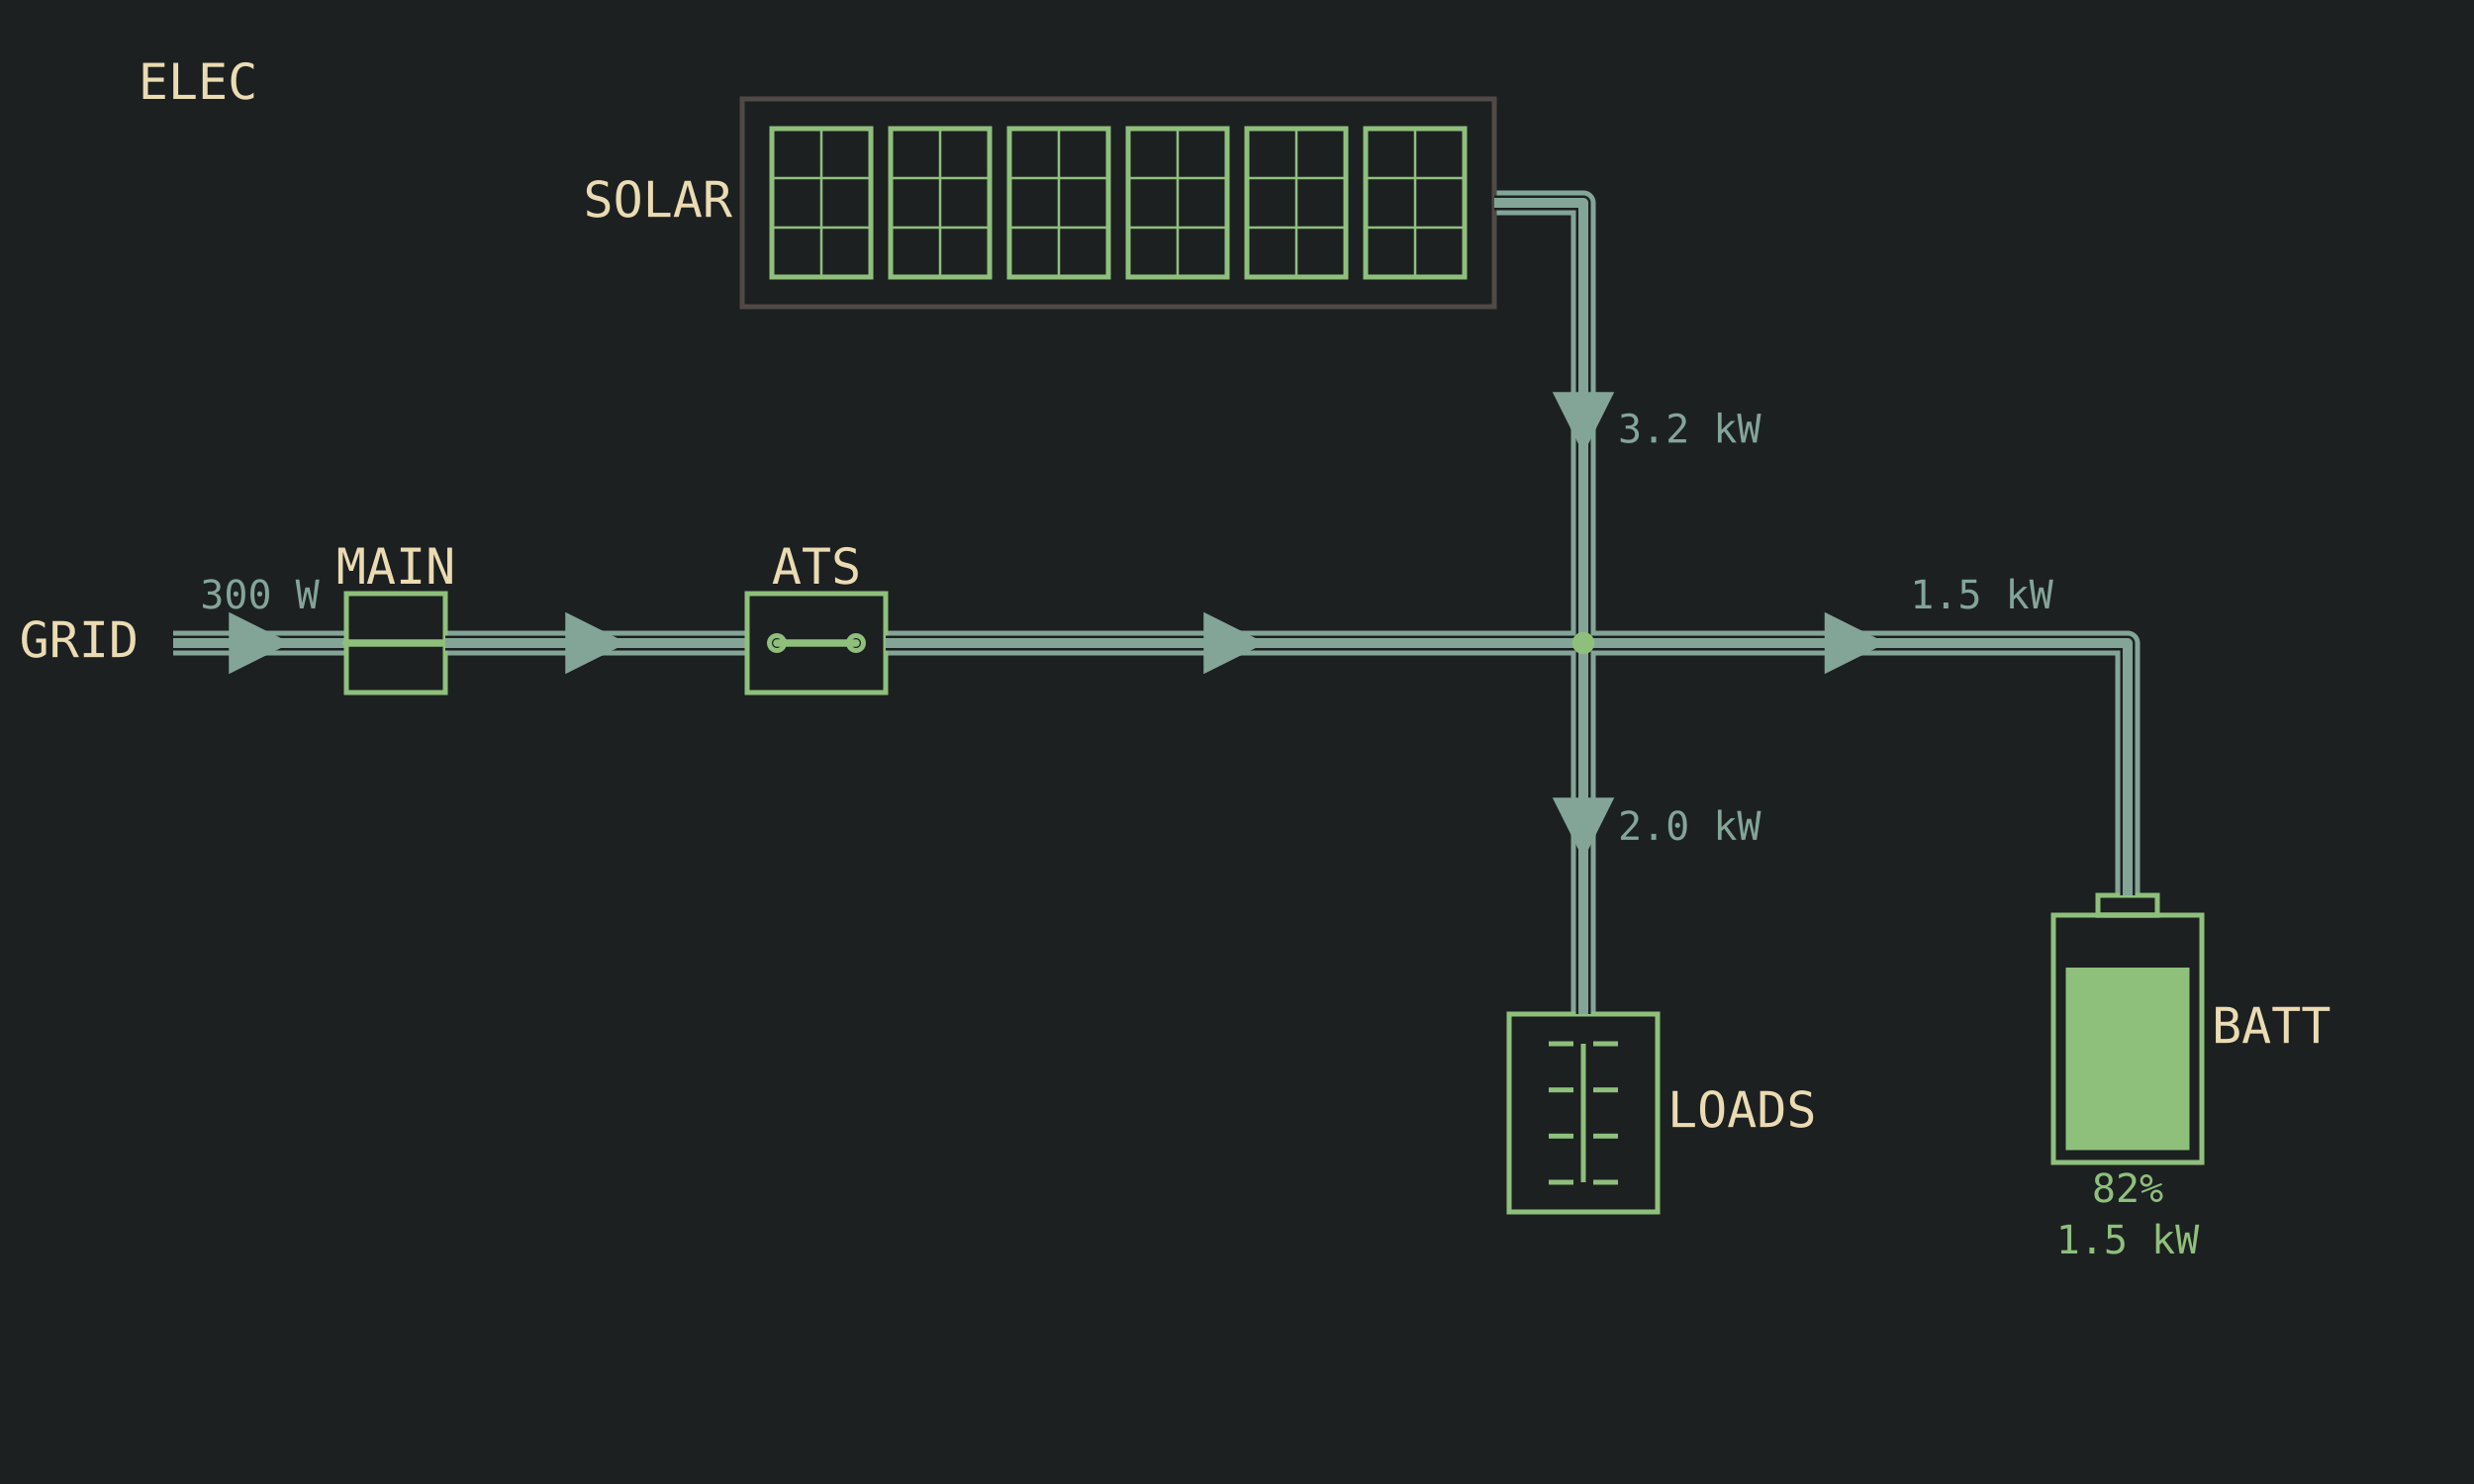
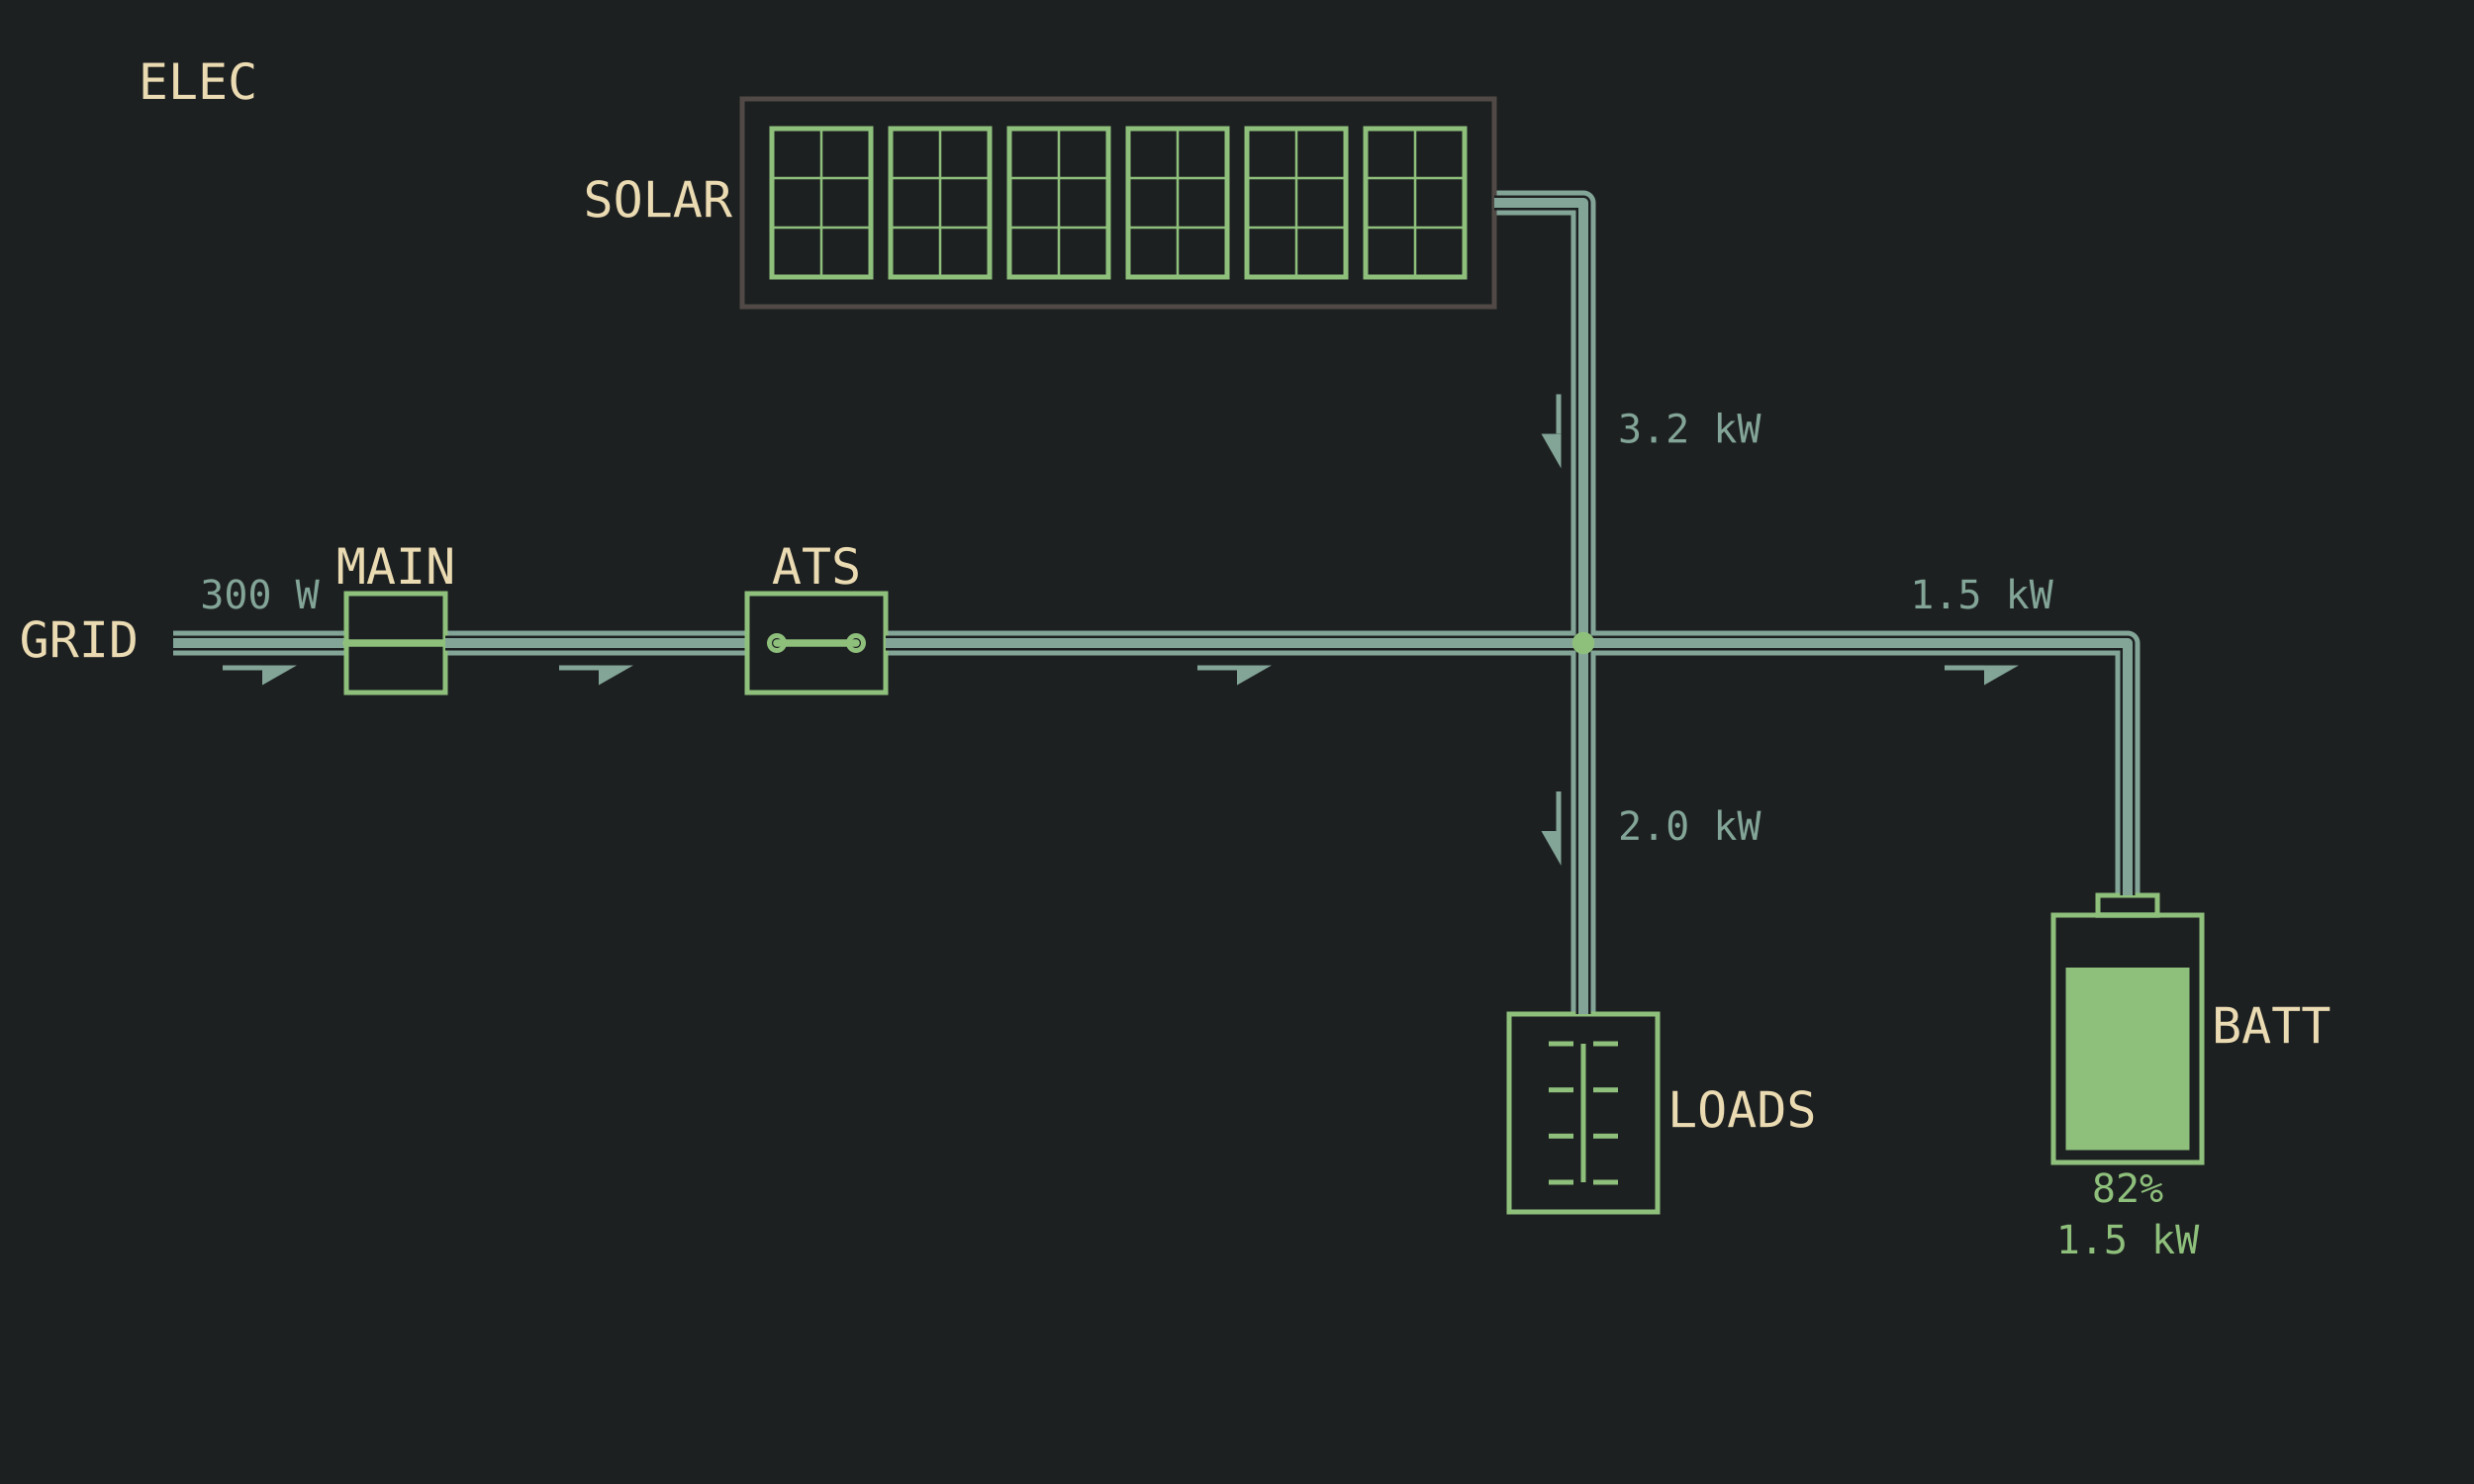
<svg xmlns="http://www.w3.org/2000/svg" viewBox="0 0 1000 600" width="1280" height="768" data-page="electrical" data-theme="lcd">
  <rect x="0" y="0" width="1000" height="600" fill="#1d2021" />
  <g id="casings">
    <g data-for="grid">
      <polyline points="70,260 140,260" fill="none" stroke="#83a598" stroke-width="10" stroke-linejoin="round" />
    </g>
    <g data-for="grid_link">
      <polyline points="180,260 302,260" fill="none" stroke="#83a598" stroke-width="10" stroke-linejoin="round" />
    </g>
    <g data-for="backup_feed">
      <polyline points="358,260 640,260" fill="none" stroke="#83a598" stroke-width="10" stroke-linejoin="round" />
    </g>
    <g data-for="solar">
      <polyline points="604,82 640,82 640,260" fill="none" stroke="#83a598" stroke-width="10" stroke-linejoin="round" />
    </g>
    <g data-for="battery_feed">
      <polyline points="640,260 860,260 860,362" fill="none" stroke="#83a598" stroke-width="10" stroke-linejoin="round" />
    </g>
    <g data-for="load_feed">
      <polyline points="640,260 640,410" fill="none" stroke="#83a598" stroke-width="10" stroke-linejoin="round" />
    </g>
  </g>
  <g id="title">
    <text x="80" y="40" text-anchor="middle" font-family="DejaVu Sans Mono, monospace" font-size="20" fill="#ebdbb2">ELEC</text>
  </g>
  <g id="grid">
    <polyline points="70,260 140,260" fill="none" stroke="#1d2021" stroke-width="6" stroke-linejoin="round" />
    <polyline points="70,260 140,260" fill="none" stroke="#83a598" stroke-width="4" stroke-linejoin="round" />
-     <polygon points="117.5,260 92.5,272.5 92.5,247.5" fill="#83a598" />
+     <line x1="90" y1="270" x2="106" y2="270" stroke="#83a598" stroke-width="2" />
+     <polygon points="120,269 106,269 106,277" fill="#83a598" />
    <text x="56" y="260" text-anchor="end" dominant-baseline="middle" font-family="DejaVu Sans Mono, monospace" font-size="20" fill="#ebdbb2">GRID</text>
    <text x="105" y="246" text-anchor="middle" font-family="DejaVu Sans Mono, monospace" font-size="16" fill="#83a598">300 W</text>
  </g>
  <g id="main_breaker">
    <g>
      <rect x="140" y="240" width="40" height="40" fill="none" stroke="#8ec07c" stroke-width="2" />
      <line x1="140" y1="260" x2="180" y2="260" stroke="#8ec07c" stroke-width="3" stroke-linecap="round" />
    </g>
    <text x="160" y="236" text-anchor="middle" font-family="DejaVu Sans Mono, monospace" font-size="20" fill="#ebdbb2">MAIN</text>
  </g>
  <g id="grid_link">
    <polyline points="180,260 302,260" fill="none" stroke="#1d2021" stroke-width="6" stroke-linejoin="round" />
    <polyline points="180,260 302,260" fill="none" stroke="#83a598" stroke-width="4" stroke-linejoin="round" />
-     <polygon points="253.5,260 228.5,272.5 228.5,247.5" fill="#83a598" />
+     <line x1="226" y1="270" x2="242" y2="270" stroke="#83a598" stroke-width="2" />
+     <polygon points="256,269 242,269 242,277" fill="#83a598" />
  </g>
  <g id="ats">
    <g>
      <rect x="302" y="240" width="56" height="40" fill="none" stroke="#8ec07c" stroke-width="2" />
      <circle cx="314" cy="260" r="3" fill="none" stroke="#8ec07c" stroke-width="2" />
      <circle cx="346" cy="260" r="3" fill="none" stroke="#8ec07c" stroke-width="2" />
      <line x1="346" y1="260" x2="314" y2="260" stroke="#8ec07c" stroke-width="3" stroke-linecap="round" />
    </g>
    <text x="330" y="236" text-anchor="middle" font-family="DejaVu Sans Mono, monospace" font-size="20" fill="#ebdbb2">ATS</text>
  </g>
  <g id="backup_feed">
    <polyline points="358,260 640,260" fill="none" stroke="#1d2021" stroke-width="6" stroke-linejoin="round" />
    <polyline points="358,260 640,260" fill="none" stroke="#83a598" stroke-width="4" stroke-linejoin="round" />
-     <polygon points="511.5,260 486.5,272.5 486.5,247.5" fill="#83a598" />
+     <line x1="484" y1="270" x2="500" y2="270" stroke="#83a598" stroke-width="2" />
+     <polygon points="514,269 500,269 500,277" fill="#83a598" />
  </g>
  <g id="array">
    <rect x="300" y="40" width="304" height="84" fill="none" stroke="#504945" stroke-width="2" />
    <g id="array.p1">
      <rect x="312" y="52" width="40" height="60" fill="none" stroke="#8ec07c" stroke-width="2" />
      <line x1="312" y1="72" x2="352" y2="72" stroke="#8ec07c" stroke-width="1" />
      <line x1="312" y1="92" x2="352" y2="92" stroke="#8ec07c" stroke-width="1" />
      <line x1="332" y1="52" x2="332" y2="112" stroke="#8ec07c" stroke-width="1" />
    </g>
    <g id="array.p2">
      <rect x="360" y="52" width="40" height="60" fill="none" stroke="#8ec07c" stroke-width="2" />
      <line x1="360" y1="72" x2="400" y2="72" stroke="#8ec07c" stroke-width="1" />
      <line x1="360" y1="92" x2="400" y2="92" stroke="#8ec07c" stroke-width="1" />
      <line x1="380" y1="52" x2="380" y2="112" stroke="#8ec07c" stroke-width="1" />
    </g>
    <g id="array.p3">
      <rect x="408" y="52" width="40" height="60" fill="none" stroke="#8ec07c" stroke-width="2" />
      <line x1="408" y1="72" x2="448" y2="72" stroke="#8ec07c" stroke-width="1" />
      <line x1="408" y1="92" x2="448" y2="92" stroke="#8ec07c" stroke-width="1" />
      <line x1="428" y1="52" x2="428" y2="112" stroke="#8ec07c" stroke-width="1" />
    </g>
    <g id="array.p4">
      <rect x="456" y="52" width="40" height="60" fill="none" stroke="#8ec07c" stroke-width="2" />
      <line x1="456" y1="72" x2="496" y2="72" stroke="#8ec07c" stroke-width="1" />
      <line x1="456" y1="92" x2="496" y2="92" stroke="#8ec07c" stroke-width="1" />
      <line x1="476" y1="52" x2="476" y2="112" stroke="#8ec07c" stroke-width="1" />
    </g>
    <g id="array.p5">
      <rect x="504" y="52" width="40" height="60" fill="none" stroke="#8ec07c" stroke-width="2" />
      <line x1="504" y1="72" x2="544" y2="72" stroke="#8ec07c" stroke-width="1" />
      <line x1="504" y1="92" x2="544" y2="92" stroke="#8ec07c" stroke-width="1" />
      <line x1="524" y1="52" x2="524" y2="112" stroke="#8ec07c" stroke-width="1" />
    </g>
    <g id="array.p6">
      <rect x="552" y="52" width="40" height="60" fill="none" stroke="#8ec07c" stroke-width="2" />
      <line x1="552" y1="72" x2="592" y2="72" stroke="#8ec07c" stroke-width="1" />
      <line x1="552" y1="92" x2="592" y2="92" stroke="#8ec07c" stroke-width="1" />
      <line x1="572" y1="52" x2="572" y2="112" stroke="#8ec07c" stroke-width="1" />
    </g>
    <text x="296" y="82" text-anchor="end" dominant-baseline="middle" font-family="DejaVu Sans Mono, monospace" font-size="20" fill="#ebdbb2">SOLAR</text>
  </g>
  <g id="solar">
    <polyline points="604,82 640,82 640,260" fill="none" stroke="#1d2021" stroke-width="6" stroke-linejoin="round" />
    <polyline points="604,82 640,82 640,260" fill="none" stroke="#83a598" stroke-width="4" stroke-linejoin="round" />
-     <polygon points="640,183.5 627.5,158.5 652.5,158.5" fill="#83a598" />
+     <line x1="630" y1="159.4" x2="630" y2="175.4" stroke="#83a598" stroke-width="2" />
+     <polygon points="631,189.4 631,175.4 623,175.4" fill="#83a598" />
    <text x="654" y="174.4" text-anchor="start" dominant-baseline="middle" font-family="DejaVu Sans Mono, monospace" font-size="16" fill="#83a598">3.2 kW</text>
  </g>
  <g id="battery">
    <rect x="830" y="370" width="60" height="100" fill="none" stroke="#8ec07c" stroke-width="2" />
    <rect x="848" y="362" width="24" height="8" fill="none" stroke="#8ec07c" stroke-width="2" />
    <rect x="835" y="391.2" width="50" height="73.8" fill="#8ec07c" />
    <text x="894" y="416" text-anchor="start" dominant-baseline="middle" font-family="DejaVu Sans Mono, monospace" font-size="20" fill="#ebdbb2">BATT</text>
    <text x="860" y="486" text-anchor="middle" font-family="DejaVu Sans Mono, monospace" font-size="16" fill="#8ec07c">82%</text>
    <text x="860" y="506.8" text-anchor="middle" font-family="DejaVu Sans Mono, monospace" font-size="16" fill="#8ec07c">1.5 kW</text>
  </g>
  <g id="battery_feed">
    <polyline points="640,260 860,260 860,362" fill="none" stroke="#1d2021" stroke-width="6" stroke-linejoin="round" />
    <polyline points="640,260 860,260 860,362" fill="none" stroke="#83a598" stroke-width="4" stroke-linejoin="round" />
-     <polygon points="762.5,260 737.5,272.5 737.5,247.5" fill="#83a598" />
+     <line x1="786" y1="270" x2="802" y2="270" stroke="#83a598" stroke-width="2" />
+     <polygon points="816,269 802,269 802,277" fill="#83a598" />
    <text x="801" y="246" text-anchor="middle" font-family="DejaVu Sans Mono, monospace" font-size="16" fill="#83a598">1.5 kW</text>
  </g>
  <g id="loads">
    <rect x="610" y="410" width="60" height="80" fill="none" stroke="#8ec07c" stroke-width="2" />
    <line x1="640" y1="422" x2="640" y2="478" stroke="#8ec07c" stroke-width="2" />
    <line x1="626" y1="422" x2="636" y2="422" stroke="#8ec07c" stroke-width="2" />
    <line x1="644" y1="422" x2="654" y2="422" stroke="#8ec07c" stroke-width="2" />
    <line x1="626" y1="440.67" x2="636" y2="440.67" stroke="#8ec07c" stroke-width="2" />
    <line x1="644" y1="440.67" x2="654" y2="440.67" stroke="#8ec07c" stroke-width="2" />
    <line x1="626" y1="459.33" x2="636" y2="459.33" stroke="#8ec07c" stroke-width="2" />
    <line x1="644" y1="459.33" x2="654" y2="459.33" stroke="#8ec07c" stroke-width="2" />
    <line x1="626" y1="478" x2="636" y2="478" stroke="#8ec07c" stroke-width="2" />
    <line x1="644" y1="478" x2="654" y2="478" stroke="#8ec07c" stroke-width="2" />
    <text x="674" y="450" text-anchor="start" dominant-baseline="middle" font-family="DejaVu Sans Mono, monospace" font-size="20" fill="#ebdbb2">LOADS</text>
  </g>
  <g id="load_feed">
    <polyline points="640,260 640,410" fill="none" stroke="#1d2021" stroke-width="6" stroke-linejoin="round" />
    <polyline points="640,260 640,410" fill="none" stroke="#83a598" stroke-width="4" stroke-linejoin="round" />
-     <polygon points="640,347.5 627.5,322.5 652.5,322.5" fill="#83a598" />
+     <line x1="630" y1="320" x2="630" y2="336" stroke="#83a598" stroke-width="2" />
+     <polygon points="631,350 631,336 623,336" fill="#83a598" />
    <text x="654" y="335" text-anchor="start" dominant-baseline="middle" font-family="DejaVu Sans Mono, monospace" font-size="16" fill="#83a598">2.0 kW</text>
  </g>
  <g id="bus">
    <circle cx="640" cy="260" r="4.5" fill="#8ec07c" />
  </g>
</svg>
